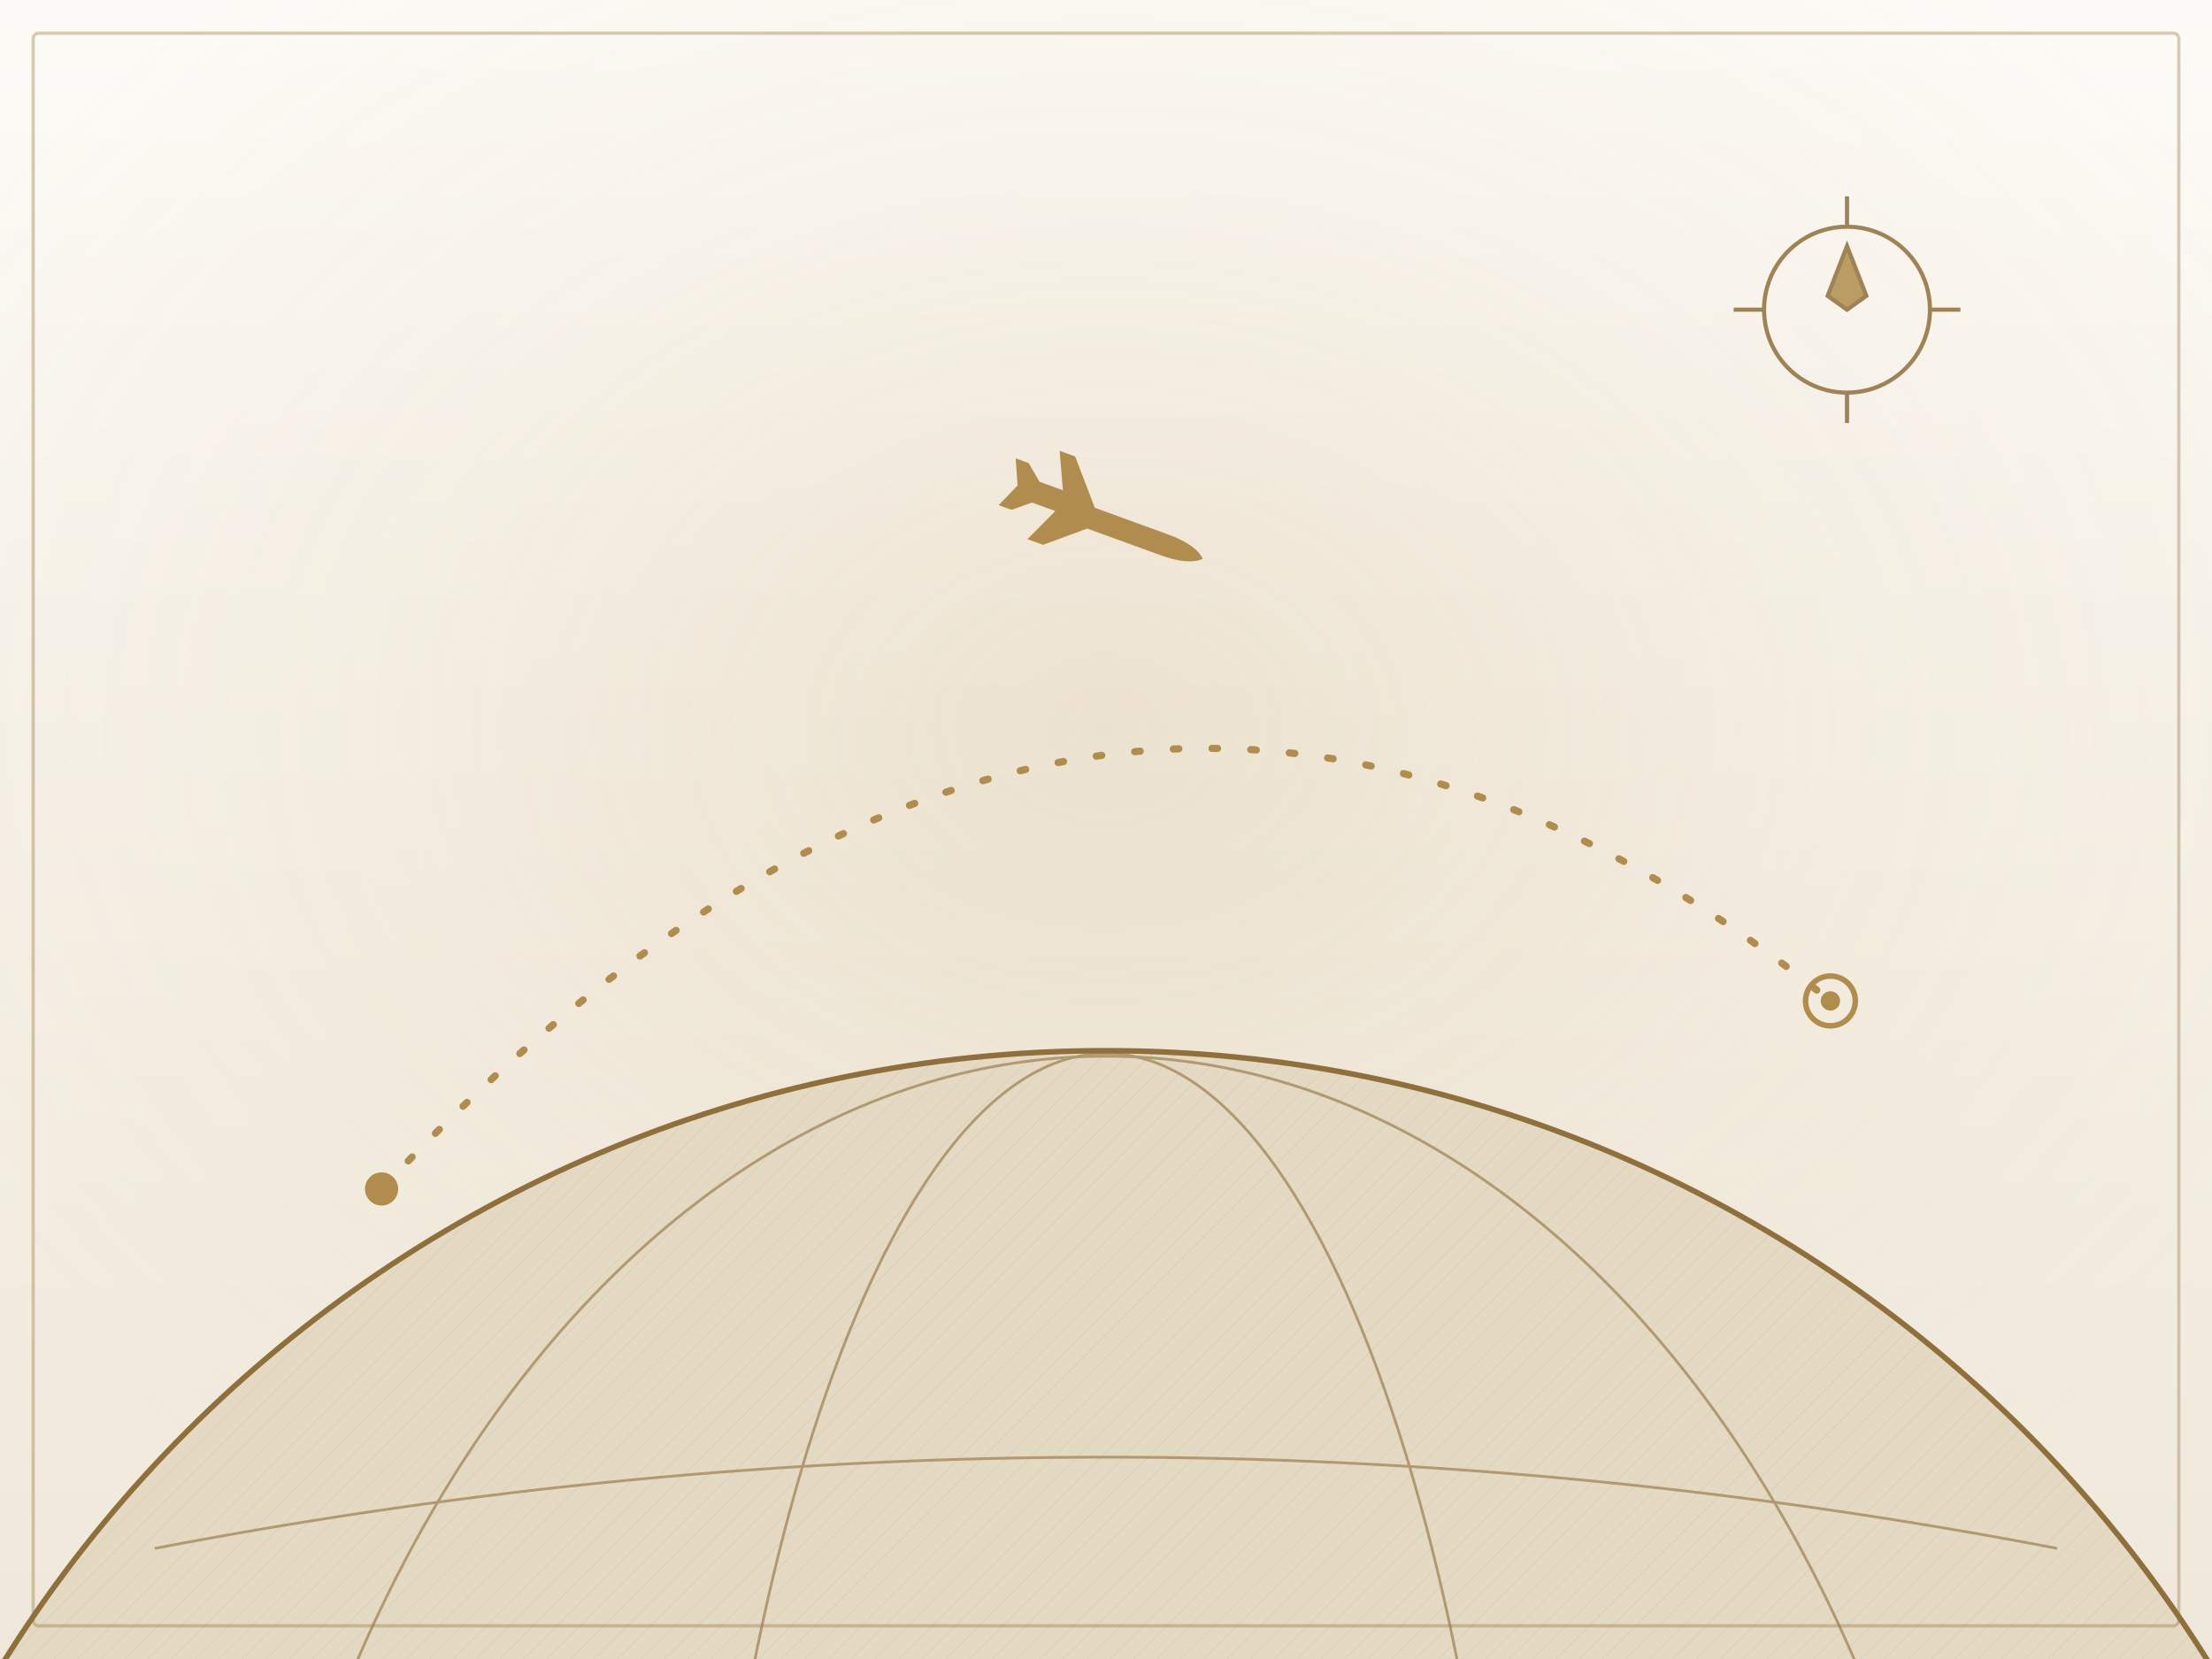
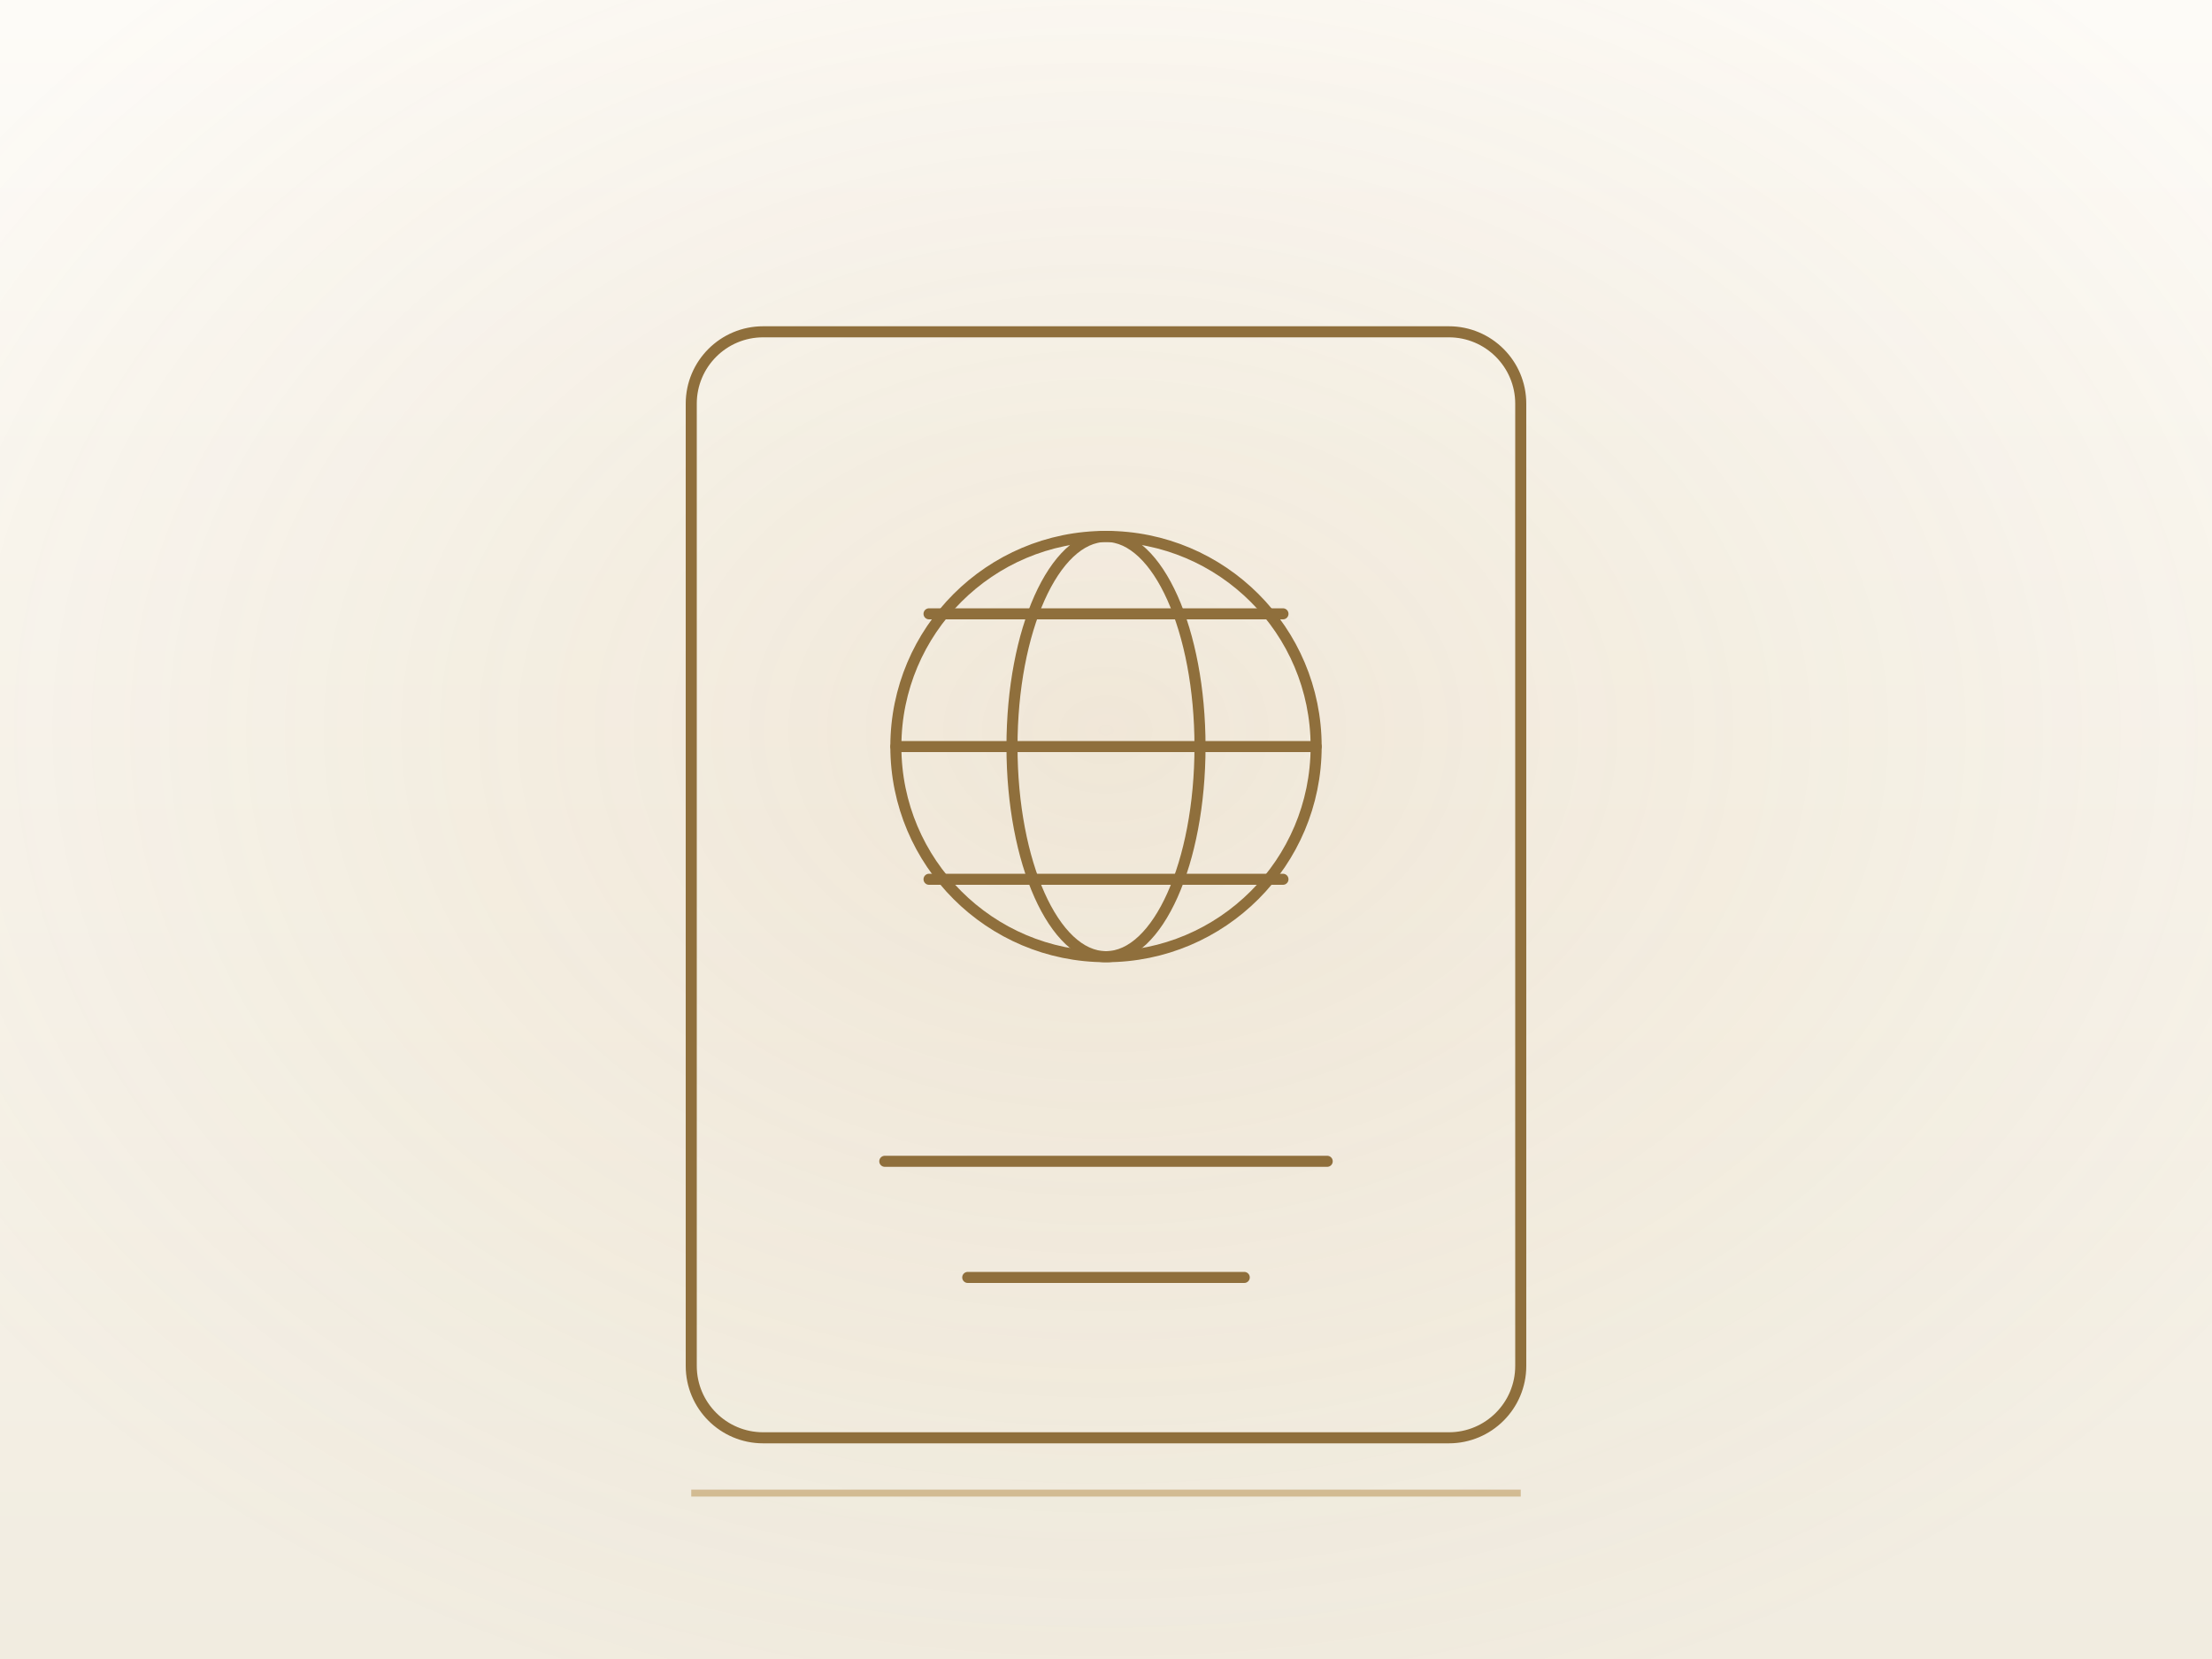
<svg xmlns="http://www.w3.org/2000/svg" width="800" height="600" viewBox="0 0 800 600">
  <defs>
    <linearGradient id="carta" x1="0" y1="0" x2="0" y2="1">
      <stop offset="0" stop-color="#fdfbf7" />
-       <stop offset="0.55" stop-color="#f6f1e7" />
-       <stop offset="1" stop-color="#efe8da" />
+       <stop offset="0.6" stop-color="#f7f3ea" />
+       <stop offset="1" stop-color="#f1ece0" />
    </linearGradient>
-     <radialGradient id="alone" cx="0.5" cy="0.44" r="0.6">
-       <stop offset="0" stop-color="#b99354" stop-opacity="0.18" />
-       <stop offset="0.55" stop-color="#b99354" stop-opacity="0.06" />
+     <radialGradient id="alone" cx="0.5" cy="0.44" r="0.62">
+       <stop offset="0" stop-color="#b99354" stop-opacity="0.14" />
      <stop offset="1" stop-color="#b99354" stop-opacity="0" />
    </radialGradient>
-     <pattern id="trat" width="6" height="6" patternUnits="userSpaceOnUse" patternTransform="rotate(45)">
-       <line x1="0" y1="0" x2="0" y2="6" stroke="#8f6f3c" stroke-width="0.5" opacity="0.12" />
-     </pattern>
  </defs>
  <rect width="800" height="600" fill="url(#carta)" />
  <rect width="800" height="600" fill="url(#alone)" />
-   <circle cx="400" cy="850" r="470" fill="#e4dac4" stroke="#8f6f3c" stroke-width="2" />
-   <circle cx="400" cy="850" r="470" fill="url(#trat)" />
-   <g fill="none" stroke="#8f6f3c" stroke-width="1" opacity="0.6">
-     <ellipse cx="400" cy="850" rx="320" ry="468" />
-     <ellipse cx="400" cy="850" rx="150" ry="469" />
-     <path d="M-32 700 Q 400 618 832 700" />
-     <path d="M56 560 Q 400 494 744 560" />
+   <g fill="none" stroke="#8f6f3c" stroke-width="4" stroke-linecap="round" stroke-linejoin="round">
+     <rect x="250" y="120" width="300" height="400" rx="26" />
+     <circle cx="400" cy="270" r="76" />
+     <ellipse cx="400" cy="270" rx="34" ry="76" />
+     <line x1="324" y1="270" x2="476" y2="270" />
+     <line x1="336" y1="222" x2="464" y2="222" />
+     <line x1="336" y1="318" x2="464" y2="318" />
+     <line x1="320" y1="420" x2="480" y2="420" />
+     <line x1="350" y1="462" x2="450" y2="462" />
  </g>
-   <g fill="none" stroke="#b08d4e" stroke-width="2.6" stroke-dasharray="2 12" stroke-linecap="round">
-     <path d="M138 430 Q 400 150 662 362" />
-   </g>
-   <circle cx="138" cy="430" r="6" fill="#b08d4e" />
-   <circle cx="662" cy="362" r="9" fill="none" stroke="#b08d4e" stroke-width="2" />
-   <circle cx="662" cy="362" r="3.5" fill="#b08d4e" />
-   <g transform="translate(398,178) rotate(20)" fill="#b08d4e">
-     <path d="M0 6 h28 q11 0 15 4 q-4 4 -15 4 h-28 l-13 11 h-6 l6 -13 h-9 l-6 5 h-5 l4 -9 -4 -9 h5 l6 5 h9 l-6 -13 h6 Z" />
-   </g>
-   <g fill="none" stroke="#8f6f3c" stroke-width="1.5" opacity="0.85">
-     <circle cx="668" cy="112" r="30" />
-     <path d="M668 82 v-11 M668 142 v11 M638 112 h-11 M698 112 h11" />
-     <path d="M668 89 l7 18 -7 5 -7 -5 Z" fill="#b08d4e" />
-   </g>
-   <rect x="12" y="12" width="776" height="576" rx="2" fill="none" stroke="#8f6f3c" stroke-width="1.2" opacity="0.35" />
+   <line x1="250" y1="540" x2="550" y2="540" stroke="#b99354" stroke-width="2.5" opacity="0.55" />
</svg>
